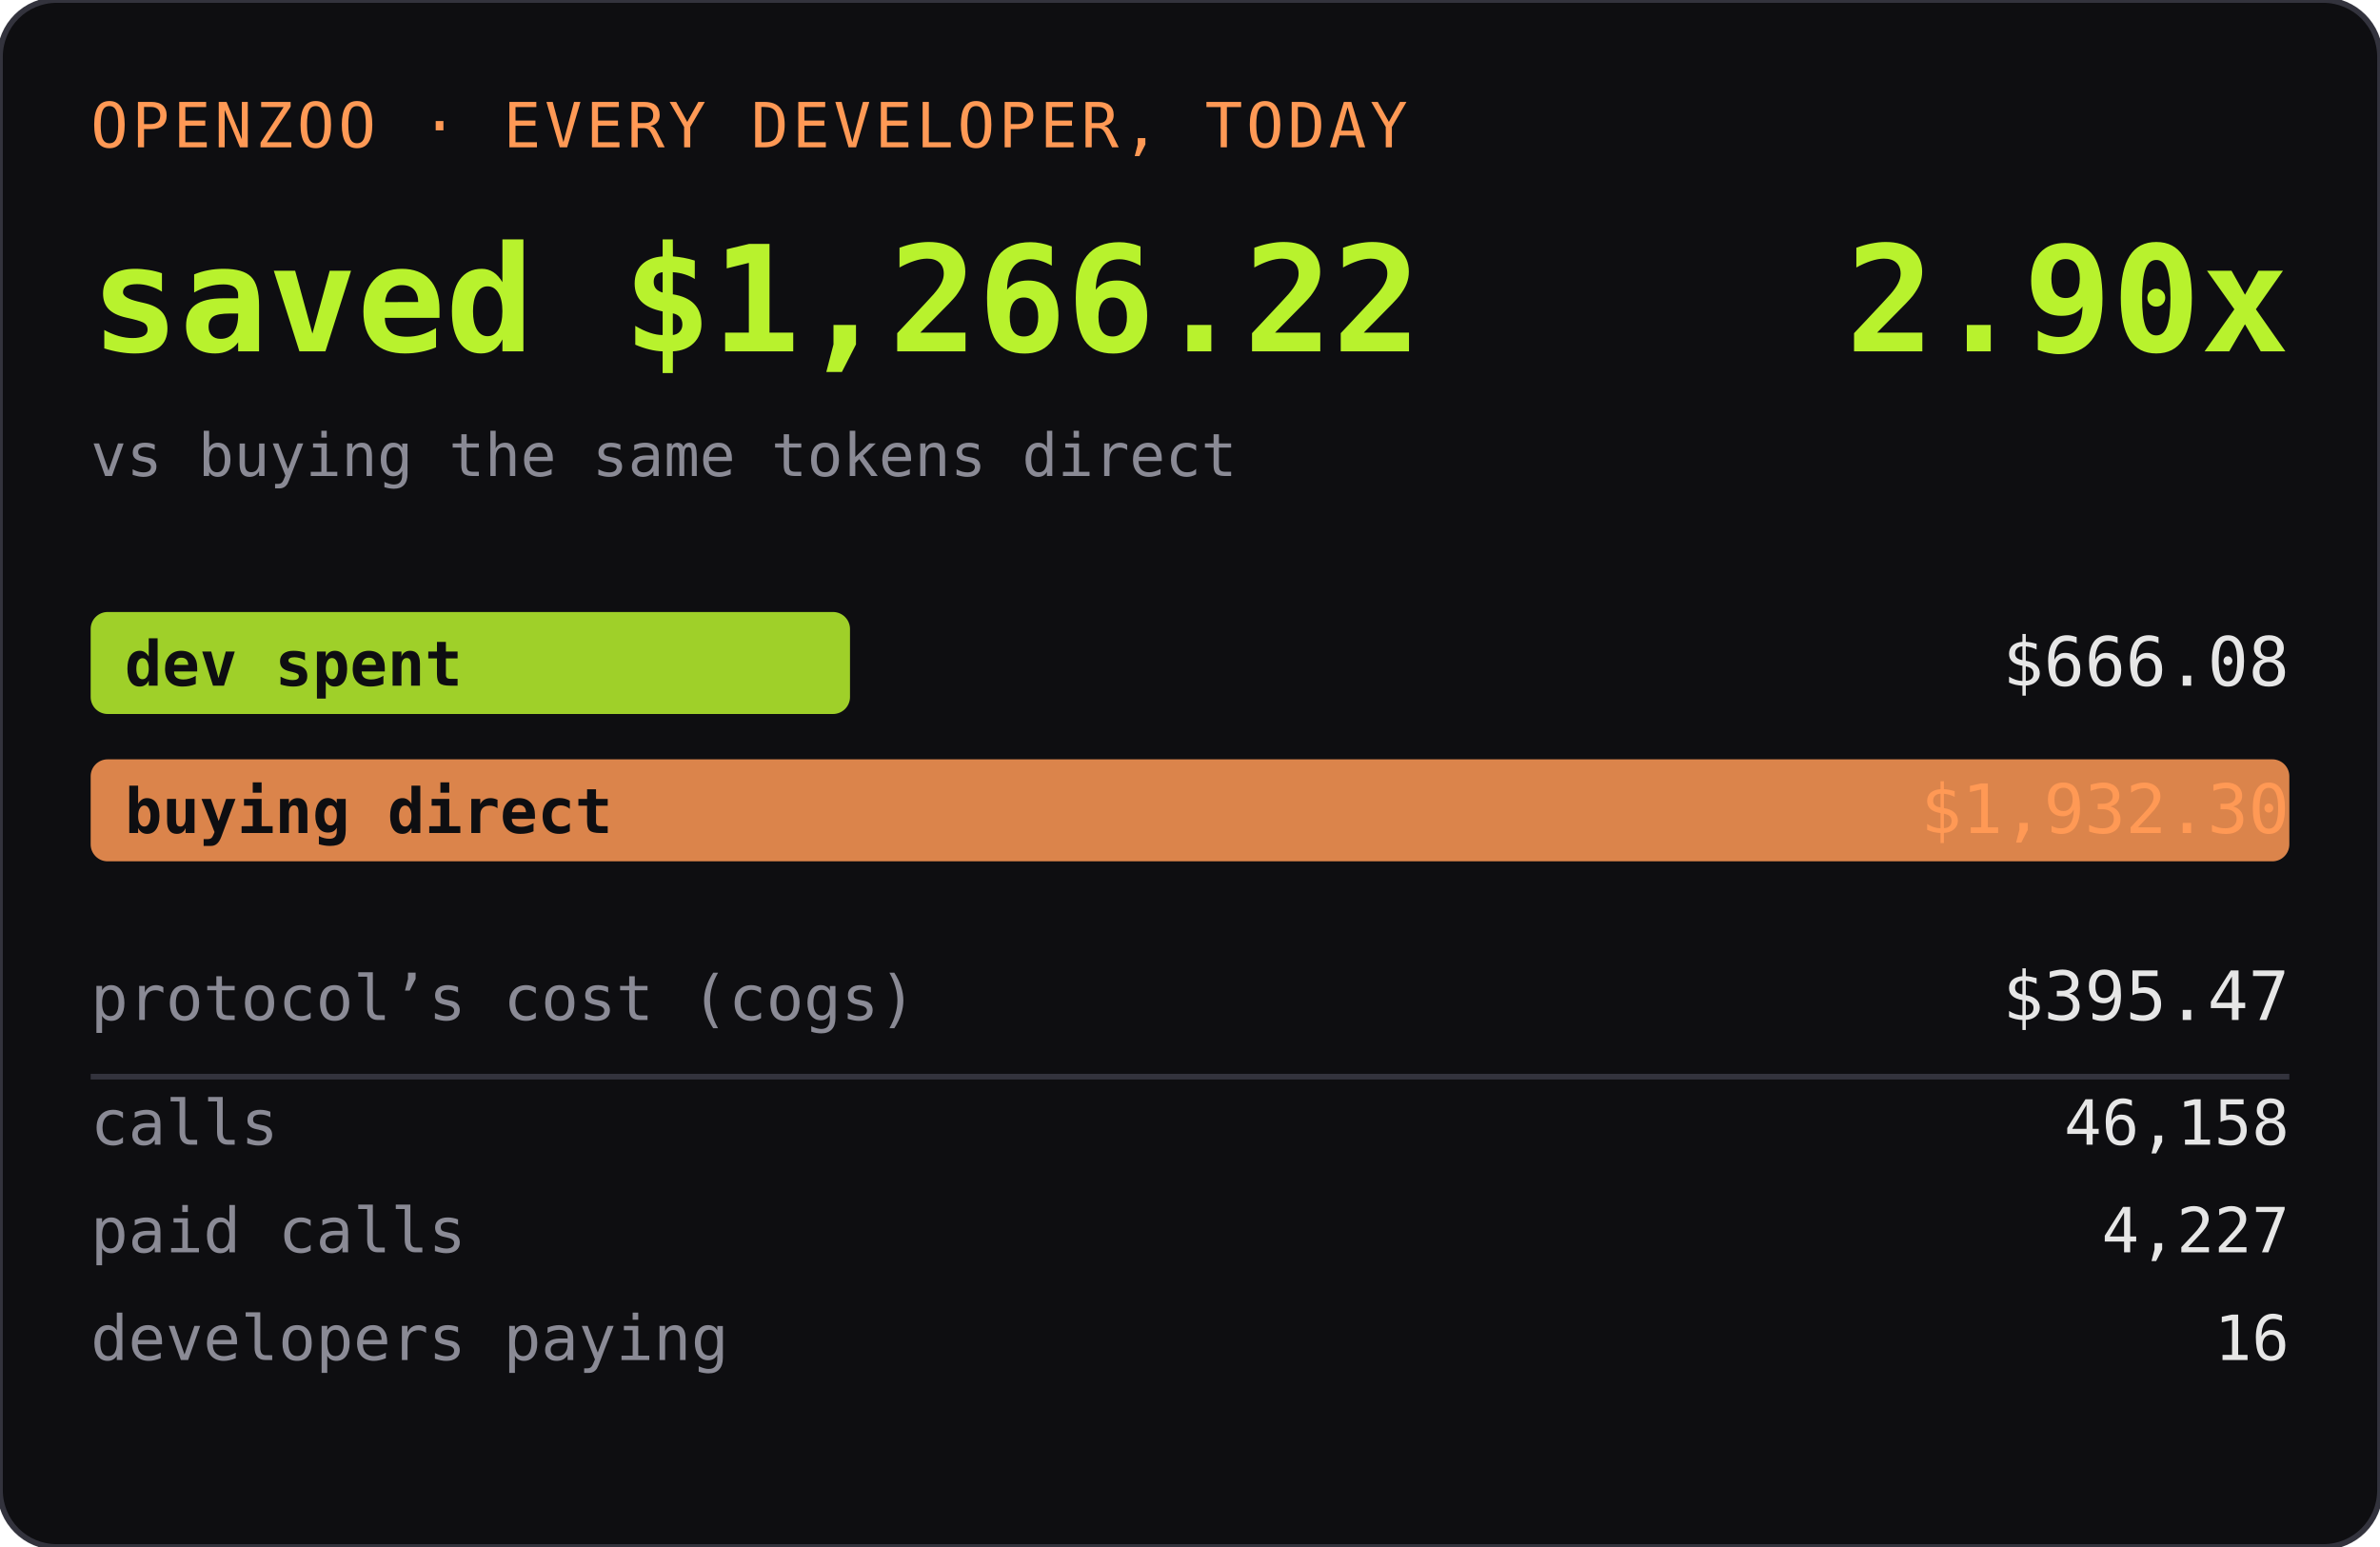
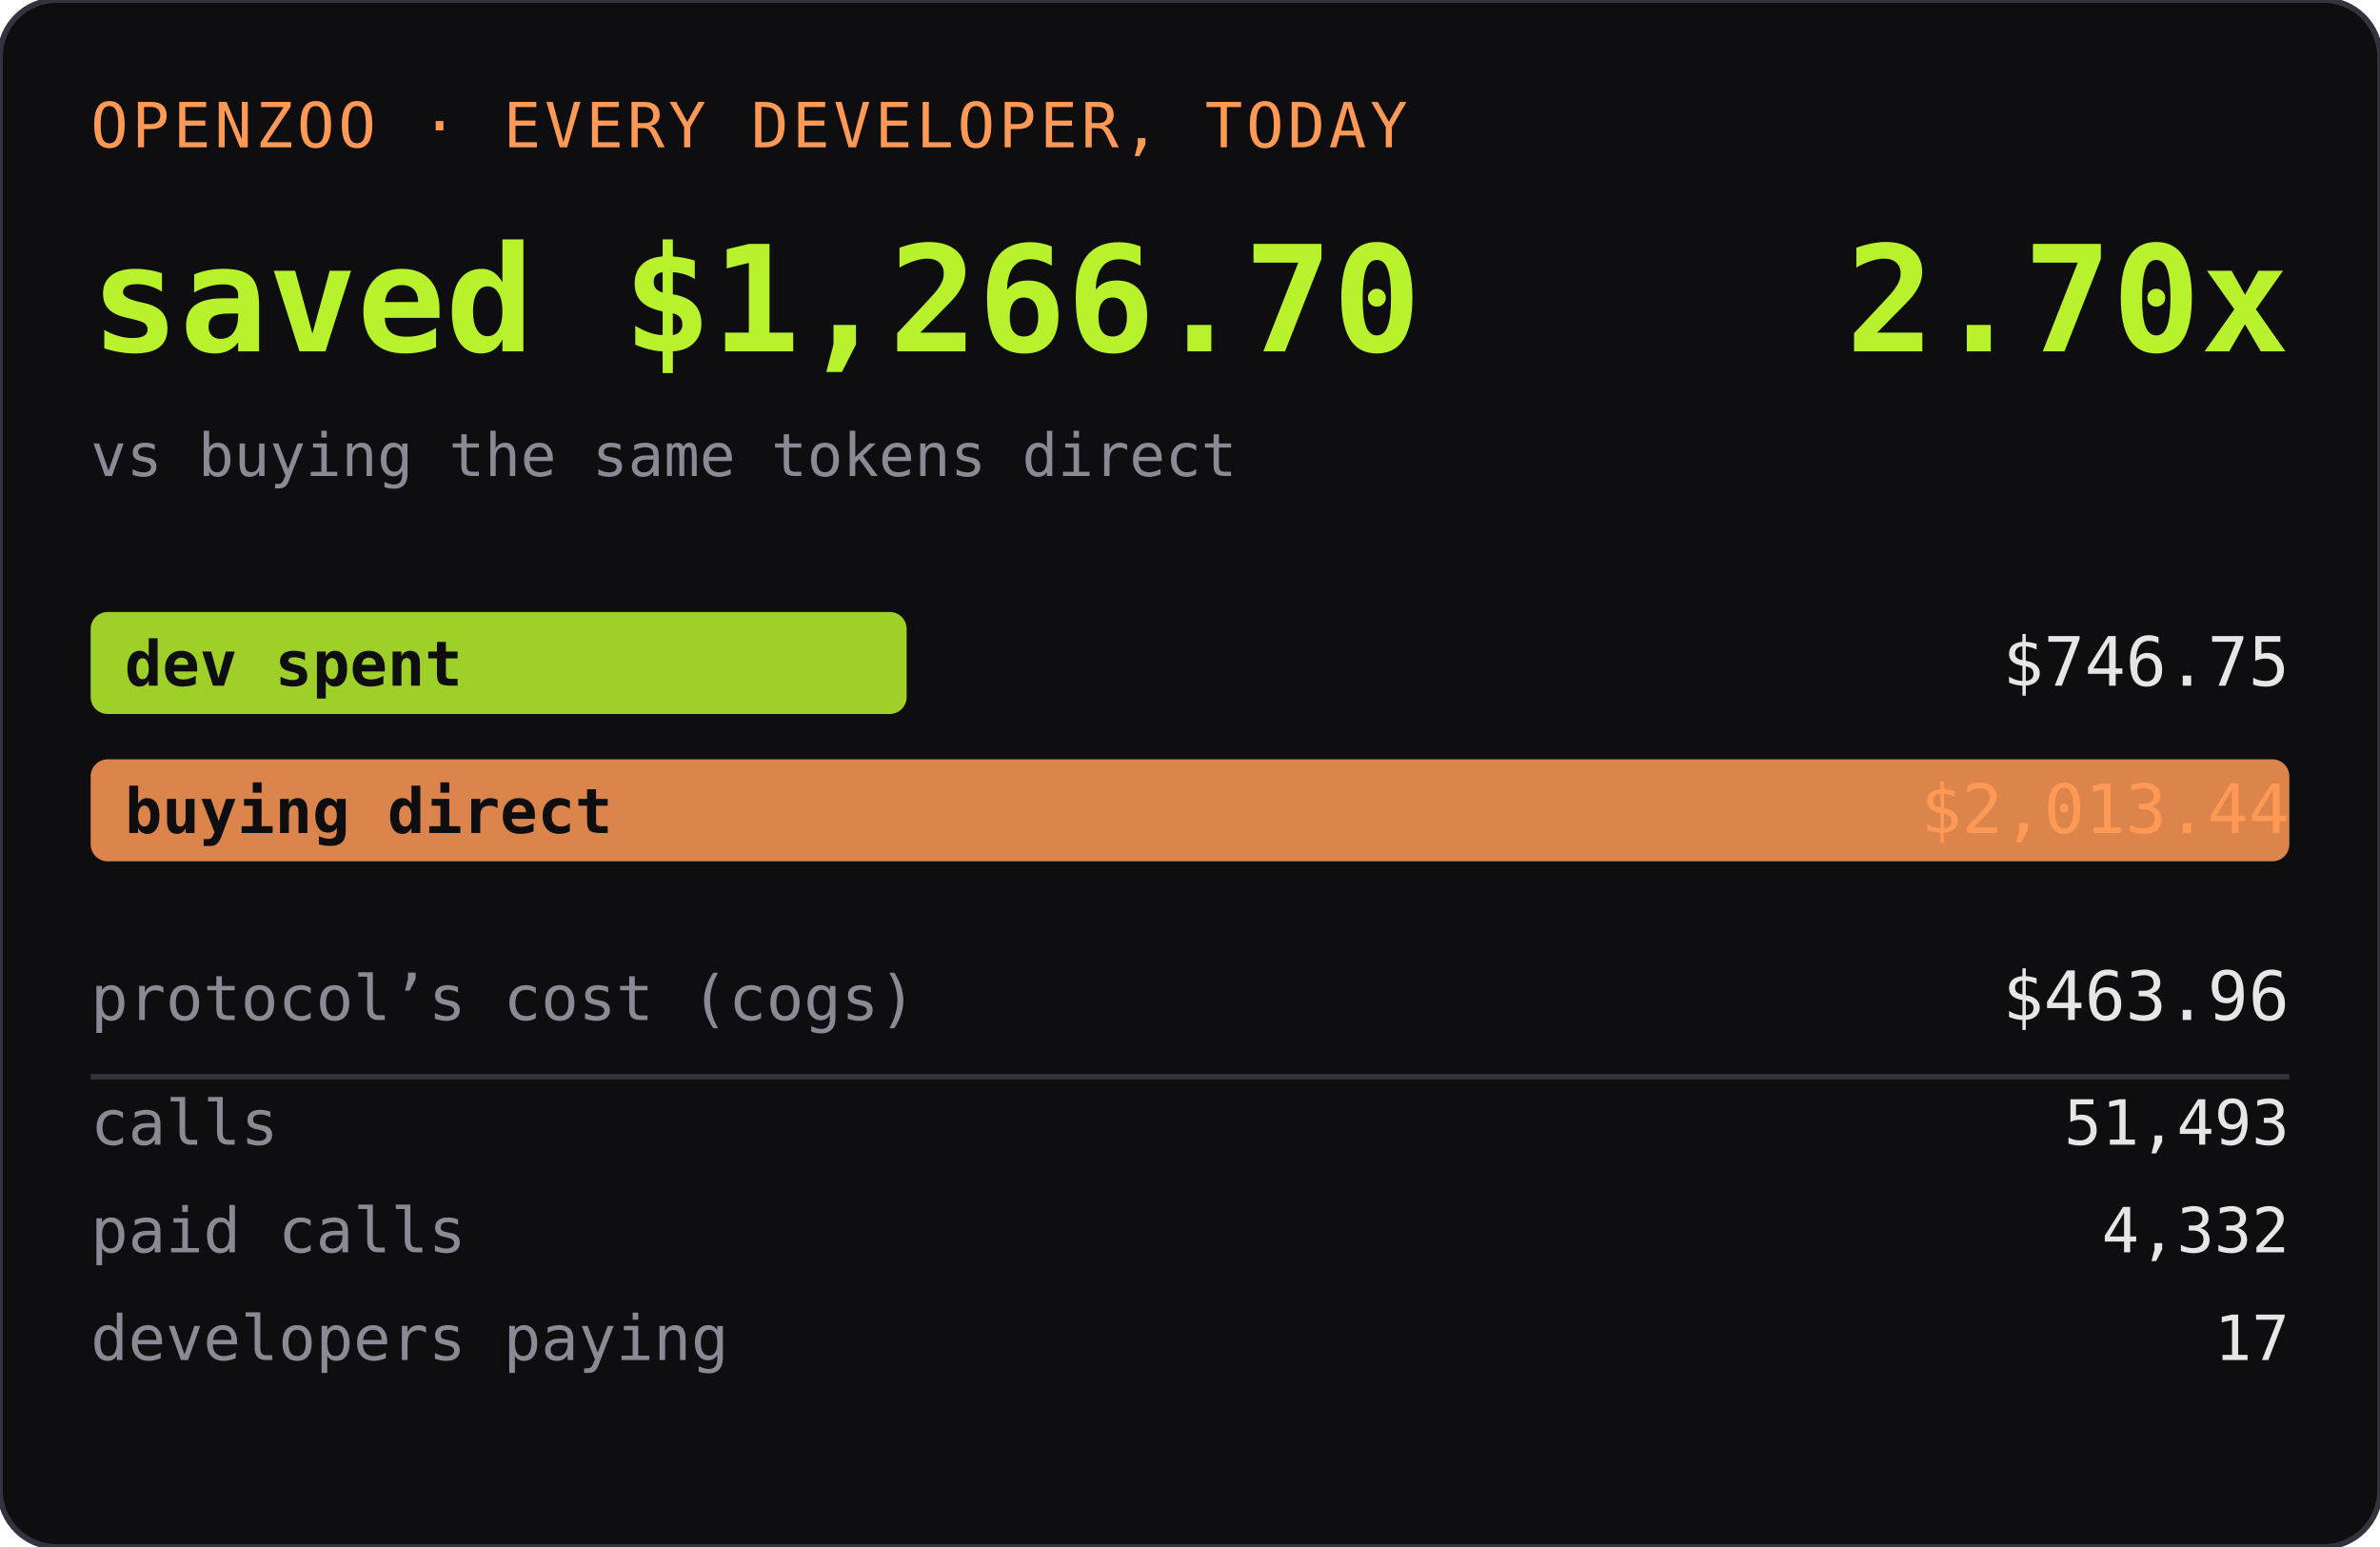
<svg xmlns="http://www.w3.org/2000/svg" width="420" height="273" role="img" aria-label="OPENZOO · EVERY DEVELOPER, TODAY">
  <rect width="420" height="273" rx="10" fill="#0e0e11" />
  <rect width="420" height="273" rx="10" fill="none" stroke="#33333d" />
  <text x="16" y="26" font-family="ui-monospace,SFMono-Regular,Menlo,monospace" font-size="11" fill="#ff9955" letter-spacing="0.06em">OPENZOO · EVERY DEVELOPER, TODAY</text>
-   <text x="16" y="62" font-family="ui-monospace,SFMono-Regular,Menlo,monospace" font-size="26" font-weight="600" fill="#b8f22d">saved $1,266.22</text>
-   <text x="404" y="62" text-anchor="end" font-family="ui-monospace,SFMono-Regular,Menlo,monospace" font-size="26" font-weight="600" fill="#b8f22d">2.90x</text>
+   <text x="16" y="62" font-family="ui-monospace,SFMono-Regular,Menlo,monospace" font-size="26" font-weight="600" fill="#b8f22d">saved $1,266.70</text>
+   <text x="404" y="62" text-anchor="end" font-family="ui-monospace,SFMono-Regular,Menlo,monospace" font-size="26" font-weight="600" fill="#b8f22d">2.70x</text>
  <text x="16" y="84" font-family="ui-monospace,SFMono-Regular,Menlo,monospace" font-size="10.5" fill="#8a8a95">vs buying the same tokens direct</text>
-   <rect x="16" y="108" width="134" height="18" rx="3" fill="#b8f22d" opacity="0.85" />
+   <rect x="16" y="108" width="144" height="18" rx="3" fill="#b8f22d" opacity="0.85" />
  <text x="22" y="121" font-family="ui-monospace,SFMono-Regular,Menlo,monospace" font-size="11" fill="#0e0e11" font-weight="600">dev spent</text>
-   <text x="404" y="121" text-anchor="end" font-family="ui-monospace,SFMono-Regular,Menlo,monospace" font-size="12" fill="#e6e6e6">$666.08</text>
+   <text x="404" y="121" text-anchor="end" font-family="ui-monospace,SFMono-Regular,Menlo,monospace" font-size="12" fill="#e6e6e6">$746.75</text>
  <rect x="16" y="134" width="388" height="18" rx="3" fill="#ff9955" opacity="0.85" />
  <text x="22" y="147" font-family="ui-monospace,SFMono-Regular,Menlo,monospace" font-size="11" fill="#0e0e11" font-weight="600">buying direct</text>
-   <text x="404" y="147" text-anchor="end" font-family="ui-monospace,SFMono-Regular,Menlo,monospace" font-size="12" fill="#ff9955">$1,932.30</text>
+   <text x="404" y="147" text-anchor="end" font-family="ui-monospace,SFMono-Regular,Menlo,monospace" font-size="12" fill="#ff9955">$2,013.44</text>
  <text x="16" y="180" font-family="ui-monospace,SFMono-Regular,Menlo,monospace" font-size="11" fill="#8a8a95">protocol’s cost (cogs)</text>
-   <text x="404" y="180" text-anchor="end" font-family="ui-monospace,SFMono-Regular,Menlo,monospace" font-size="12" fill="#e6e6e6">$395.47</text>
+   <text x="404" y="180" text-anchor="end" font-family="ui-monospace,SFMono-Regular,Menlo,monospace" font-size="12" fill="#e6e6e6">$463.96</text>
  <line x1="16" y1="190" x2="404" y2="190" stroke="#33333d" />
  <text x="16" y="202" font-family="ui-monospace,SFMono-Regular,Menlo,monospace" font-size="11" fill="#8a8a95">calls</text>
-   <text x="404" y="202" text-anchor="end" font-family="ui-monospace,SFMono-Regular,Menlo,monospace" font-size="11" fill="#e6e6e6">46,158</text>
+   <text x="404" y="202" text-anchor="end" font-family="ui-monospace,SFMono-Regular,Menlo,monospace" font-size="11" fill="#e6e6e6">51,493</text>
  <text x="16" y="221" font-family="ui-monospace,SFMono-Regular,Menlo,monospace" font-size="11" fill="#8a8a95">paid calls</text>
-   <text x="404" y="221" text-anchor="end" font-family="ui-monospace,SFMono-Regular,Menlo,monospace" font-size="11" fill="#e6e6e6">4,227</text>
+   <text x="404" y="221" text-anchor="end" font-family="ui-monospace,SFMono-Regular,Menlo,monospace" font-size="11" fill="#e6e6e6">4,332</text>
  <text x="16" y="240" font-family="ui-monospace,SFMono-Regular,Menlo,monospace" font-size="11" fill="#8a8a95">developers paying</text>
-   <text x="404" y="240" text-anchor="end" font-family="ui-monospace,SFMono-Regular,Menlo,monospace" font-size="11" fill="#e6e6e6">16</text>
+   <text x="404" y="240" text-anchor="end" font-family="ui-monospace,SFMono-Regular,Menlo,monospace" font-size="11" fill="#e6e6e6">17</text>
</svg>
